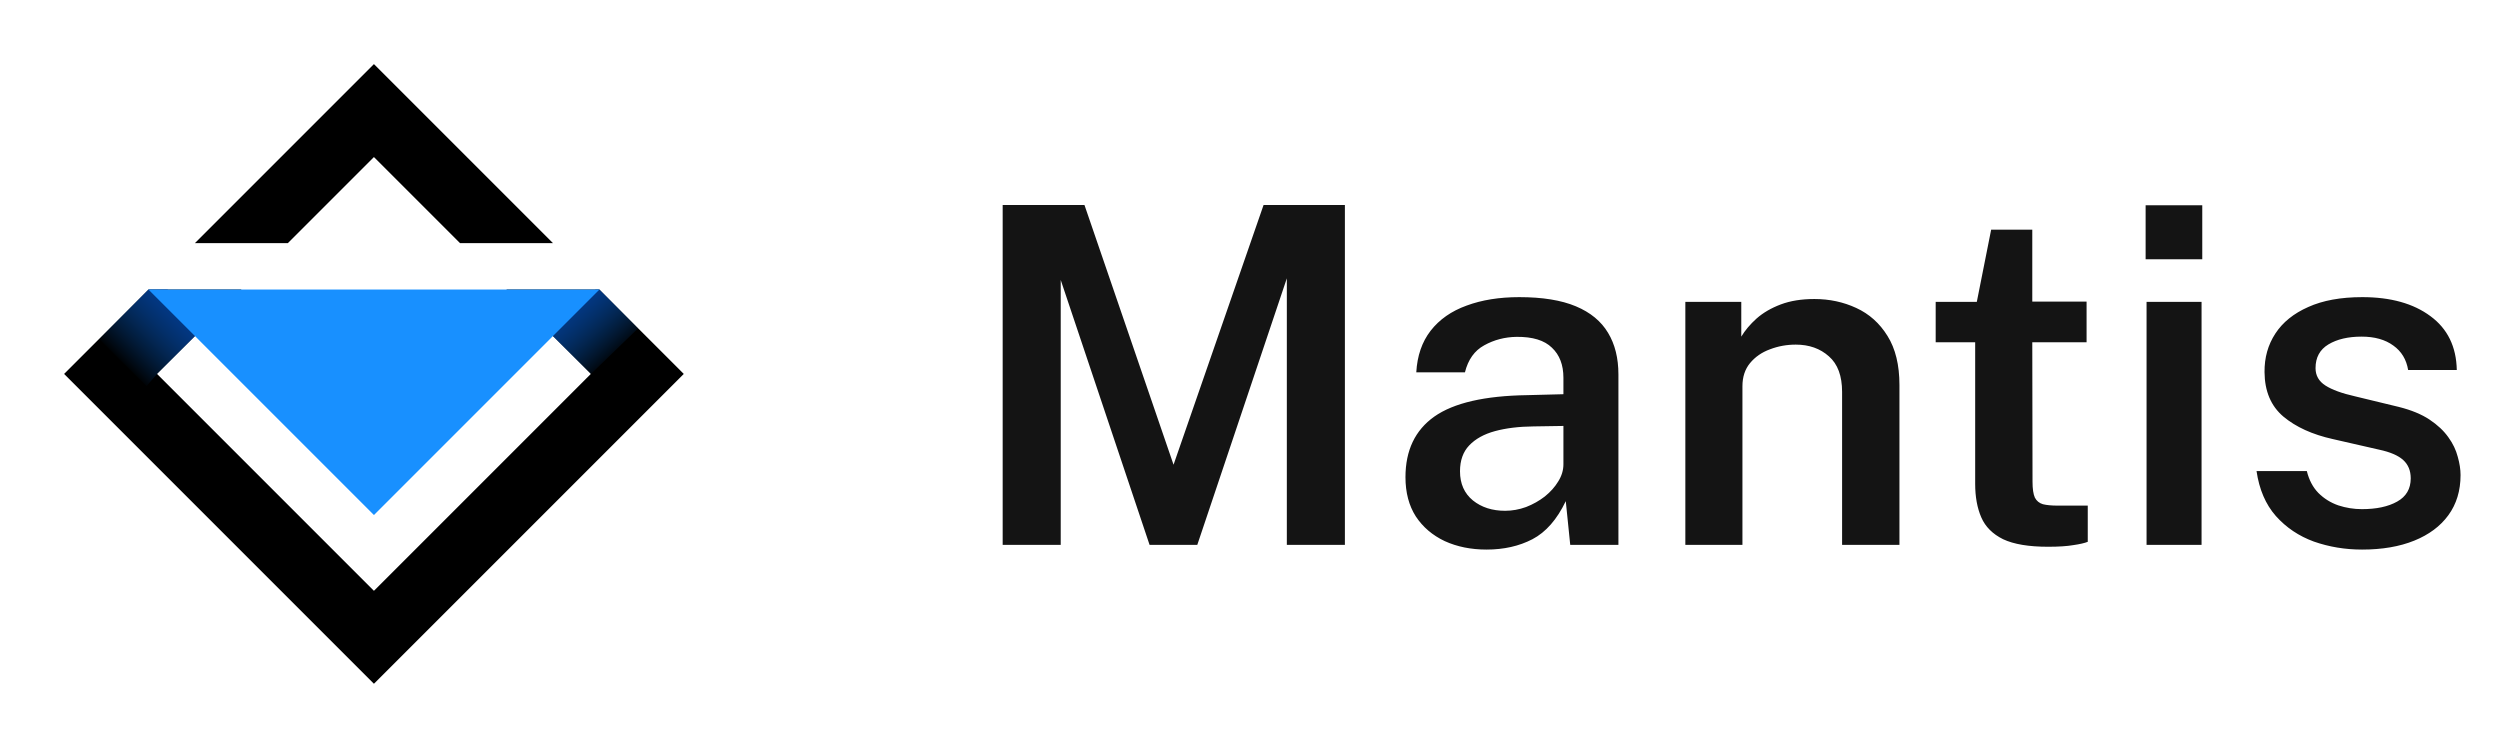
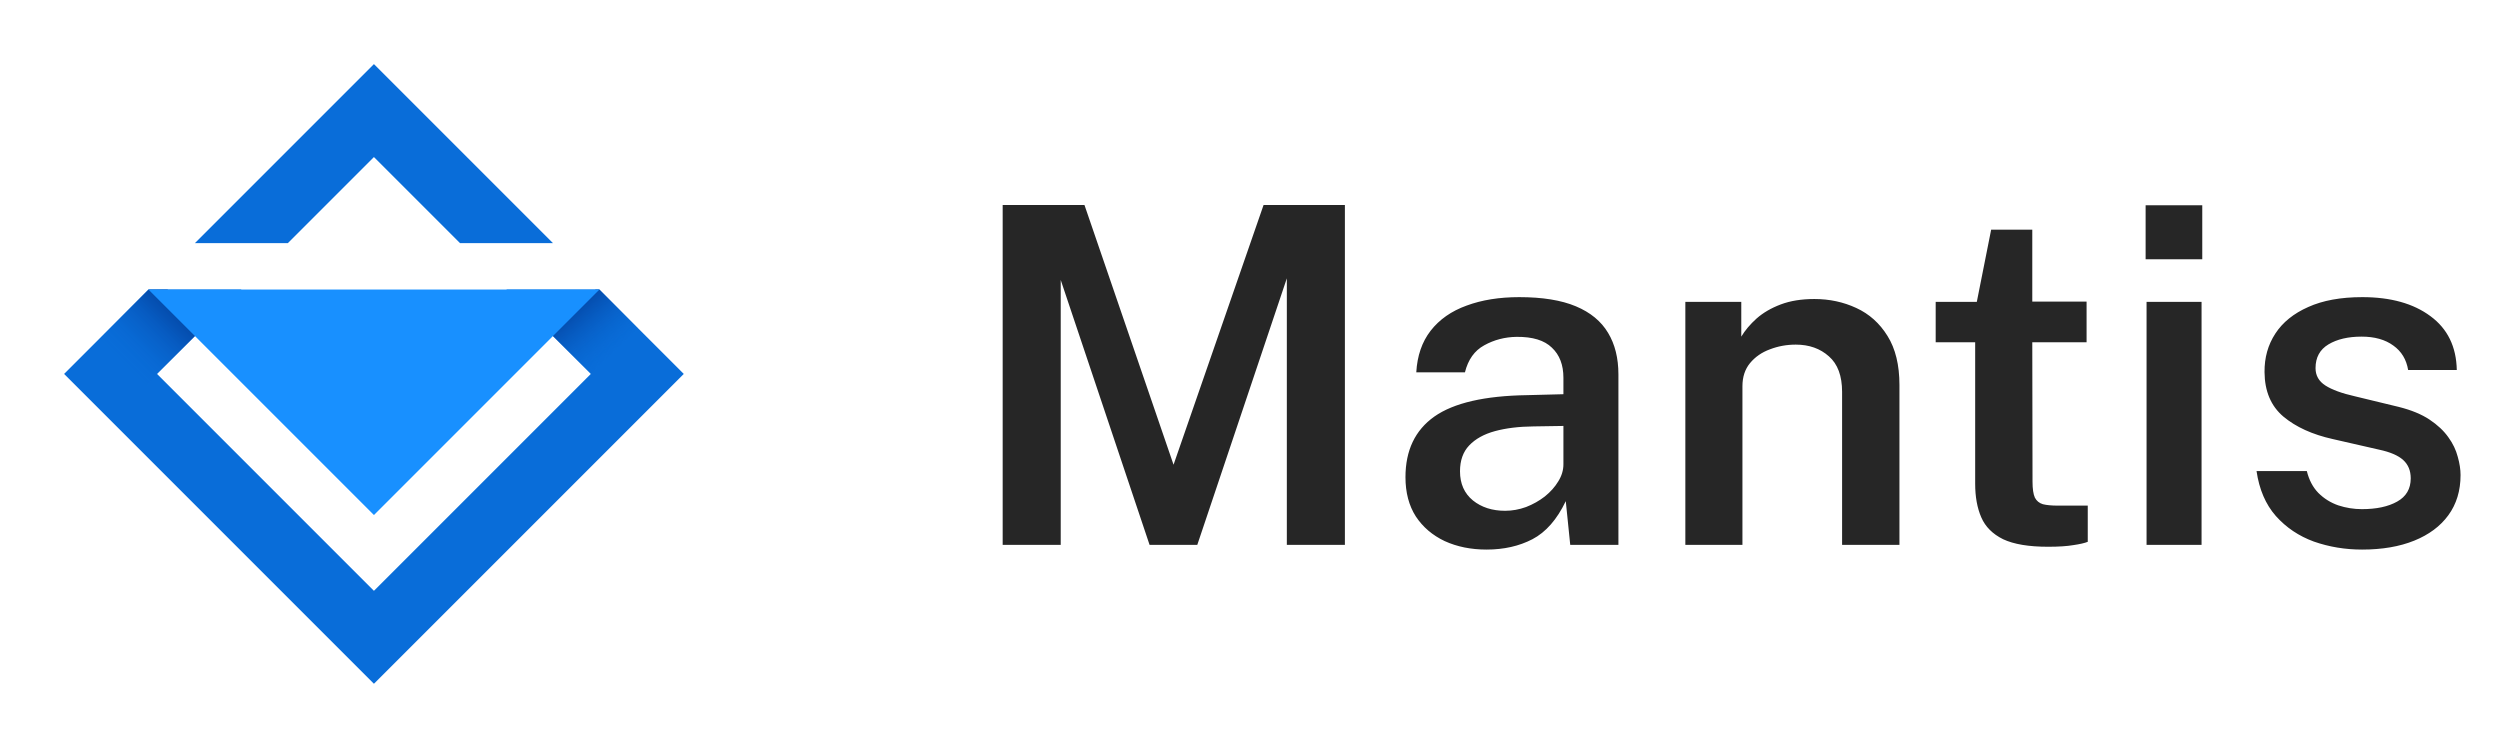
<svg xmlns="http://www.w3.org/2000/svg" width="117" height="35" viewBox="0 0 117 35" fill="none">
-   <path d="M4.636 15.864L6.948 13.552L6.95 13.55H11.301L9.57 15.281L9.123 15.727L7.35 17.5L7.57 17.72L17.5 27.65L27.65 17.5L25.877 15.727L25.752 15.602L23.699 13.55H28.05L28.052 13.552L29.864 15.364L32 17.5L17.5 32L3 17.5L4.636 15.864ZM17.5 3L25.878 11.378H21.528L17.5 7.35L13.472 11.378H9.122L17.5 3Z" fill="currentColor" />
-   <path d="M7.35 17.5L9.123 15.727L9.57 15.28L7.84 13.55H6.951L6.948 13.552L4.636 15.864L6.855 18.073L7.35 17.5Z" fill="url(#paint0_linear_112963_156515)" />
-   <path d="M25.877 15.727L27.65 17.5L27.474 17.675L27.475 17.676L29.864 15.364L28.052 13.552L28.049 13.55H27.873L25.752 15.602L25.877 15.727Z" fill="url(#paint1_linear_112963_156515)" />
+   <path d="M4.636 15.864L6.948 13.552L6.95 13.55H11.301L9.57 15.281L9.123 15.727L7.35 17.5L7.57 17.72L17.5 27.65L27.65 17.5L25.877 15.727L25.752 15.602L23.699 13.55H28.05L28.052 13.552L29.864 15.364L32 17.5L17.5 32L3 17.5L4.636 15.864ZM17.5 3L25.878 11.378H21.528L17.5 7.35L13.472 11.378H9.122L17.5 3Z" fill="#096DD9" />
+   <path d="M7.35 17.5L9.123 15.727L9.57 15.28L7.84 13.55H6.951L6.948 13.552L4.636 15.864L6.855 18.073L7.35 17.5Z" fill="url(#paint0_linear_114034_8280)" />
+   <path d="M25.877 15.727L27.65 17.5L27.474 17.675L27.475 17.676L29.864 15.364L28.052 13.552L28.049 13.55H27.873L25.752 15.602L25.877 15.727Z" fill="url(#paint1_linear_114034_8280)" />
  <path d="M6.945 13.55L6.948 13.552L9.123 15.727L17.5 24.104L28.054 13.55H6.945Z" fill="#1890FF" />
-   <path d="M46.925 25.5V9.594H50.753L54.922 21.749L59.135 9.594H62.941V25.5H60.224V13.026L56.033 25.5H53.8L49.642 13.103V25.5H46.925ZM69.571 25.72C68.845 25.72 68.192 25.588 67.613 25.324C67.041 25.053 66.59 24.668 66.26 24.169C65.937 23.663 65.776 23.051 65.776 22.332C65.776 21.078 66.227 20.132 67.129 19.494C68.038 18.856 69.487 18.522 71.474 18.493L73.168 18.449V17.679C73.168 17.078 72.988 16.608 72.629 16.271C72.277 15.926 71.727 15.758 70.979 15.765C70.429 15.772 69.923 15.904 69.461 16.161C69.006 16.41 68.706 16.832 68.559 17.426H66.282C66.326 16.649 66.55 16 66.953 15.479C67.364 14.951 67.925 14.559 68.636 14.302C69.347 14.038 70.169 13.906 71.1 13.906C72.185 13.906 73.069 14.049 73.751 14.335C74.433 14.621 74.935 15.035 75.258 15.578C75.581 16.113 75.742 16.762 75.742 17.525V25.5H73.487L73.278 23.454C72.867 24.312 72.347 24.906 71.716 25.236C71.093 25.559 70.378 25.72 69.571 25.72ZM70.44 23.905C70.77 23.905 71.096 23.846 71.419 23.729C71.742 23.604 72.035 23.439 72.299 23.234C72.563 23.021 72.772 22.787 72.926 22.53C73.087 22.273 73.168 22.006 73.168 21.727V19.934L71.771 19.956C71.082 19.963 70.48 20.037 69.967 20.176C69.454 20.315 69.05 20.539 68.757 20.847C68.471 21.148 68.328 21.551 68.328 22.057C68.328 22.636 68.53 23.091 68.933 23.421C69.336 23.744 69.839 23.905 70.44 23.905ZM78.874 25.5V14.126H81.492V15.754C81.668 15.461 81.906 15.178 82.207 14.907C82.514 14.636 82.892 14.416 83.34 14.247C83.787 14.078 84.311 13.994 84.912 13.994C85.617 13.994 86.269 14.133 86.871 14.412C87.479 14.691 87.967 15.127 88.334 15.721C88.707 16.315 88.894 17.081 88.894 18.02V25.5H86.21V18.339C86.21 17.591 86.005 17.037 85.594 16.678C85.184 16.311 84.667 16.128 84.043 16.128C83.618 16.128 83.215 16.201 82.834 16.348C82.452 16.487 82.141 16.704 81.898 16.997C81.664 17.283 81.546 17.642 81.546 18.075V25.5H78.874ZM97.652 16.018H95.111L95.122 22.541C95.122 22.878 95.159 23.128 95.232 23.289C95.313 23.443 95.437 23.546 95.606 23.597C95.782 23.641 96.017 23.663 96.31 23.663H97.707V25.357C97.56 25.416 97.337 25.467 97.036 25.511C96.743 25.562 96.347 25.588 95.848 25.588C94.946 25.588 94.246 25.471 93.747 25.236C93.256 24.994 92.915 24.653 92.724 24.213C92.533 23.773 92.438 23.249 92.438 22.64V16.018H90.59V14.126H92.515L93.186 10.749H95.111V14.115H97.652V16.018ZM103.033 14.126V25.5H100.459V14.126H103.033ZM103.066 9.605V12.135H100.415V9.605H103.066ZM110.545 25.72C109.753 25.72 109.001 25.595 108.29 25.346C107.586 25.089 106.992 24.69 106.508 24.147C106.031 23.604 105.731 22.904 105.606 22.046H107.96C108.063 22.464 108.242 22.805 108.499 23.069C108.763 23.333 109.075 23.527 109.434 23.652C109.793 23.769 110.16 23.828 110.534 23.828C111.216 23.828 111.766 23.711 112.184 23.476C112.609 23.241 112.822 22.878 112.822 22.387C112.822 22.028 112.705 21.742 112.47 21.529C112.235 21.316 111.861 21.155 111.348 21.045L109.181 20.55C108.22 20.337 107.447 19.985 106.86 19.494C106.281 19.003 105.987 18.31 105.98 17.415C105.973 16.74 106.141 16.139 106.486 15.611C106.831 15.083 107.344 14.669 108.026 14.368C108.708 14.06 109.551 13.906 110.556 13.906C111.883 13.906 112.947 14.203 113.746 14.797C114.545 15.384 114.956 16.223 114.978 17.316H112.701C112.62 16.825 112.389 16.443 112.008 16.172C111.627 15.893 111.132 15.754 110.523 15.754C109.892 15.754 109.375 15.875 108.972 16.117C108.569 16.359 108.367 16.729 108.367 17.228C108.367 17.573 108.521 17.844 108.829 18.042C109.137 18.24 109.599 18.409 110.215 18.548L112.261 19.043C112.848 19.19 113.328 19.388 113.702 19.637C114.076 19.886 114.369 20.161 114.582 20.462C114.795 20.755 114.941 21.06 115.022 21.375C115.11 21.683 115.154 21.969 115.154 22.233C115.154 22.966 114.963 23.593 114.582 24.114C114.208 24.627 113.676 25.023 112.987 25.302C112.298 25.581 111.484 25.72 110.545 25.72Z" fill="#141414" />
+   <path d="M46.925 25.5V9.594H50.753L54.922 21.749L59.135 9.594H62.941V25.5H60.224V13.026L56.033 25.5H53.8L49.642 13.103V25.5H46.925ZM69.571 25.72C68.845 25.72 68.192 25.588 67.613 25.324C67.041 25.053 66.59 24.668 66.26 24.169C65.937 23.663 65.776 23.051 65.776 22.332C65.776 21.078 66.227 20.132 67.129 19.494C68.038 18.856 69.487 18.522 71.474 18.493L73.168 18.449V17.679C73.168 17.078 72.988 16.608 72.629 16.271C72.277 15.926 71.727 15.758 70.979 15.765C70.429 15.772 69.923 15.904 69.461 16.161C69.006 16.41 68.706 16.832 68.559 17.426H66.282C66.326 16.649 66.55 16 66.953 15.479C67.364 14.951 67.925 14.559 68.636 14.302C69.347 14.038 70.169 13.906 71.1 13.906C72.185 13.906 73.069 14.049 73.751 14.335C74.433 14.621 74.935 15.035 75.258 15.578C75.581 16.113 75.742 16.762 75.742 17.525V25.5H73.487L73.278 23.454C72.867 24.312 72.347 24.906 71.716 25.236C71.093 25.559 70.378 25.72 69.571 25.72ZM70.44 23.905C70.77 23.905 71.096 23.846 71.419 23.729C71.742 23.604 72.035 23.439 72.299 23.234C72.563 23.021 72.772 22.787 72.926 22.53C73.087 22.273 73.168 22.006 73.168 21.727V19.934L71.771 19.956C71.082 19.963 70.48 20.037 69.967 20.176C69.454 20.315 69.05 20.539 68.757 20.847C68.471 21.148 68.328 21.551 68.328 22.057C68.328 22.636 68.53 23.091 68.933 23.421C69.336 23.744 69.839 23.905 70.44 23.905ZM78.874 25.5V14.126H81.492V15.754C81.668 15.461 81.906 15.178 82.207 14.907C82.514 14.636 82.892 14.416 83.34 14.247C83.787 14.078 84.311 13.994 84.912 13.994C85.617 13.994 86.269 14.133 86.871 14.412C87.479 14.691 87.967 15.127 88.334 15.721C88.707 16.315 88.894 17.081 88.894 18.02V25.5H86.21V18.339C86.21 17.591 86.005 17.037 85.594 16.678C85.184 16.311 84.667 16.128 84.043 16.128C83.618 16.128 83.215 16.201 82.834 16.348C82.452 16.487 82.141 16.704 81.898 16.997C81.664 17.283 81.546 17.642 81.546 18.075V25.5H78.874ZM97.652 16.018H95.111L95.122 22.541C95.122 22.878 95.159 23.128 95.232 23.289C95.313 23.443 95.437 23.546 95.606 23.597C95.782 23.641 96.017 23.663 96.31 23.663H97.707V25.357C97.56 25.416 97.337 25.467 97.036 25.511C96.743 25.562 96.347 25.588 95.848 25.588C94.946 25.588 94.246 25.471 93.747 25.236C93.256 24.994 92.915 24.653 92.724 24.213C92.533 23.773 92.438 23.249 92.438 22.64V16.018H90.59V14.126H92.515L93.186 10.749H95.111V14.115H97.652V16.018ZM103.033 14.126V25.5H100.459V14.126H103.033ZM103.066 9.605V12.135H100.415V9.605H103.066ZM110.545 25.72C109.753 25.72 109.001 25.595 108.29 25.346C107.586 25.089 106.992 24.69 106.508 24.147C106.031 23.604 105.731 22.904 105.606 22.046H107.96C108.063 22.464 108.242 22.805 108.499 23.069C108.763 23.333 109.075 23.527 109.434 23.652C109.793 23.769 110.16 23.828 110.534 23.828C111.216 23.828 111.766 23.711 112.184 23.476C112.609 23.241 112.822 22.878 112.822 22.387C112.822 22.028 112.705 21.742 112.47 21.529C112.235 21.316 111.861 21.155 111.348 21.045L109.181 20.55C108.22 20.337 107.447 19.985 106.86 19.494C106.281 19.003 105.987 18.31 105.98 17.415C105.973 16.74 106.141 16.139 106.486 15.611C106.831 15.083 107.344 14.669 108.026 14.368C108.708 14.06 109.551 13.906 110.556 13.906C111.883 13.906 112.947 14.203 113.746 14.797C114.545 15.384 114.956 16.223 114.978 17.316H112.701C112.62 16.825 112.389 16.443 112.008 16.172C111.627 15.893 111.132 15.754 110.523 15.754C109.892 15.754 109.375 15.875 108.972 16.117C108.569 16.359 108.367 16.729 108.367 17.228C108.367 17.573 108.521 17.844 108.829 18.042C109.137 18.24 109.599 18.409 110.215 18.548L112.261 19.043C112.848 19.19 113.328 19.388 113.702 19.637C114.076 19.886 114.369 20.161 114.582 20.462C114.795 20.755 114.941 21.06 115.022 21.375C115.11 21.683 115.154 21.969 115.154 22.233C115.154 22.966 114.963 23.593 114.582 24.114C114.208 24.627 113.676 25.023 112.987 25.302C112.298 25.581 111.484 25.72 110.545 25.72Z" fill="#262626" />
  <defs>
-     <linearGradient id="paint0_linear_112963_156515" x1="8.625" y1="14.089" x2="5.567" y2="17.147" gradientUnits="userSpaceOnUse">
+     <linearGradient id="paint0_linear_114034_8280" x1="8.625" y1="14.089" x2="5.567" y2="17.147" gradientUnits="userSpaceOnUse">
      <stop stop-color="#023B95" />
      <stop offset="0.964" stop-color="#096CD9" stop-opacity="0" />
    </linearGradient>
-     <linearGradient id="paint1_linear_112963_156515" x1="26.267" y1="14.128" x2="28.74" y2="16.938" gradientUnits="userSpaceOnUse">
+     <linearGradient id="paint1_linear_114034_8280" x1="26.267" y1="14.128" x2="28.74" y2="16.938" gradientUnits="userSpaceOnUse">
      <stop stop-color="#023B95" />
      <stop offset="1" stop-color="#096DD9" stop-opacity="0" />
    </linearGradient>
  </defs>
</svg>
